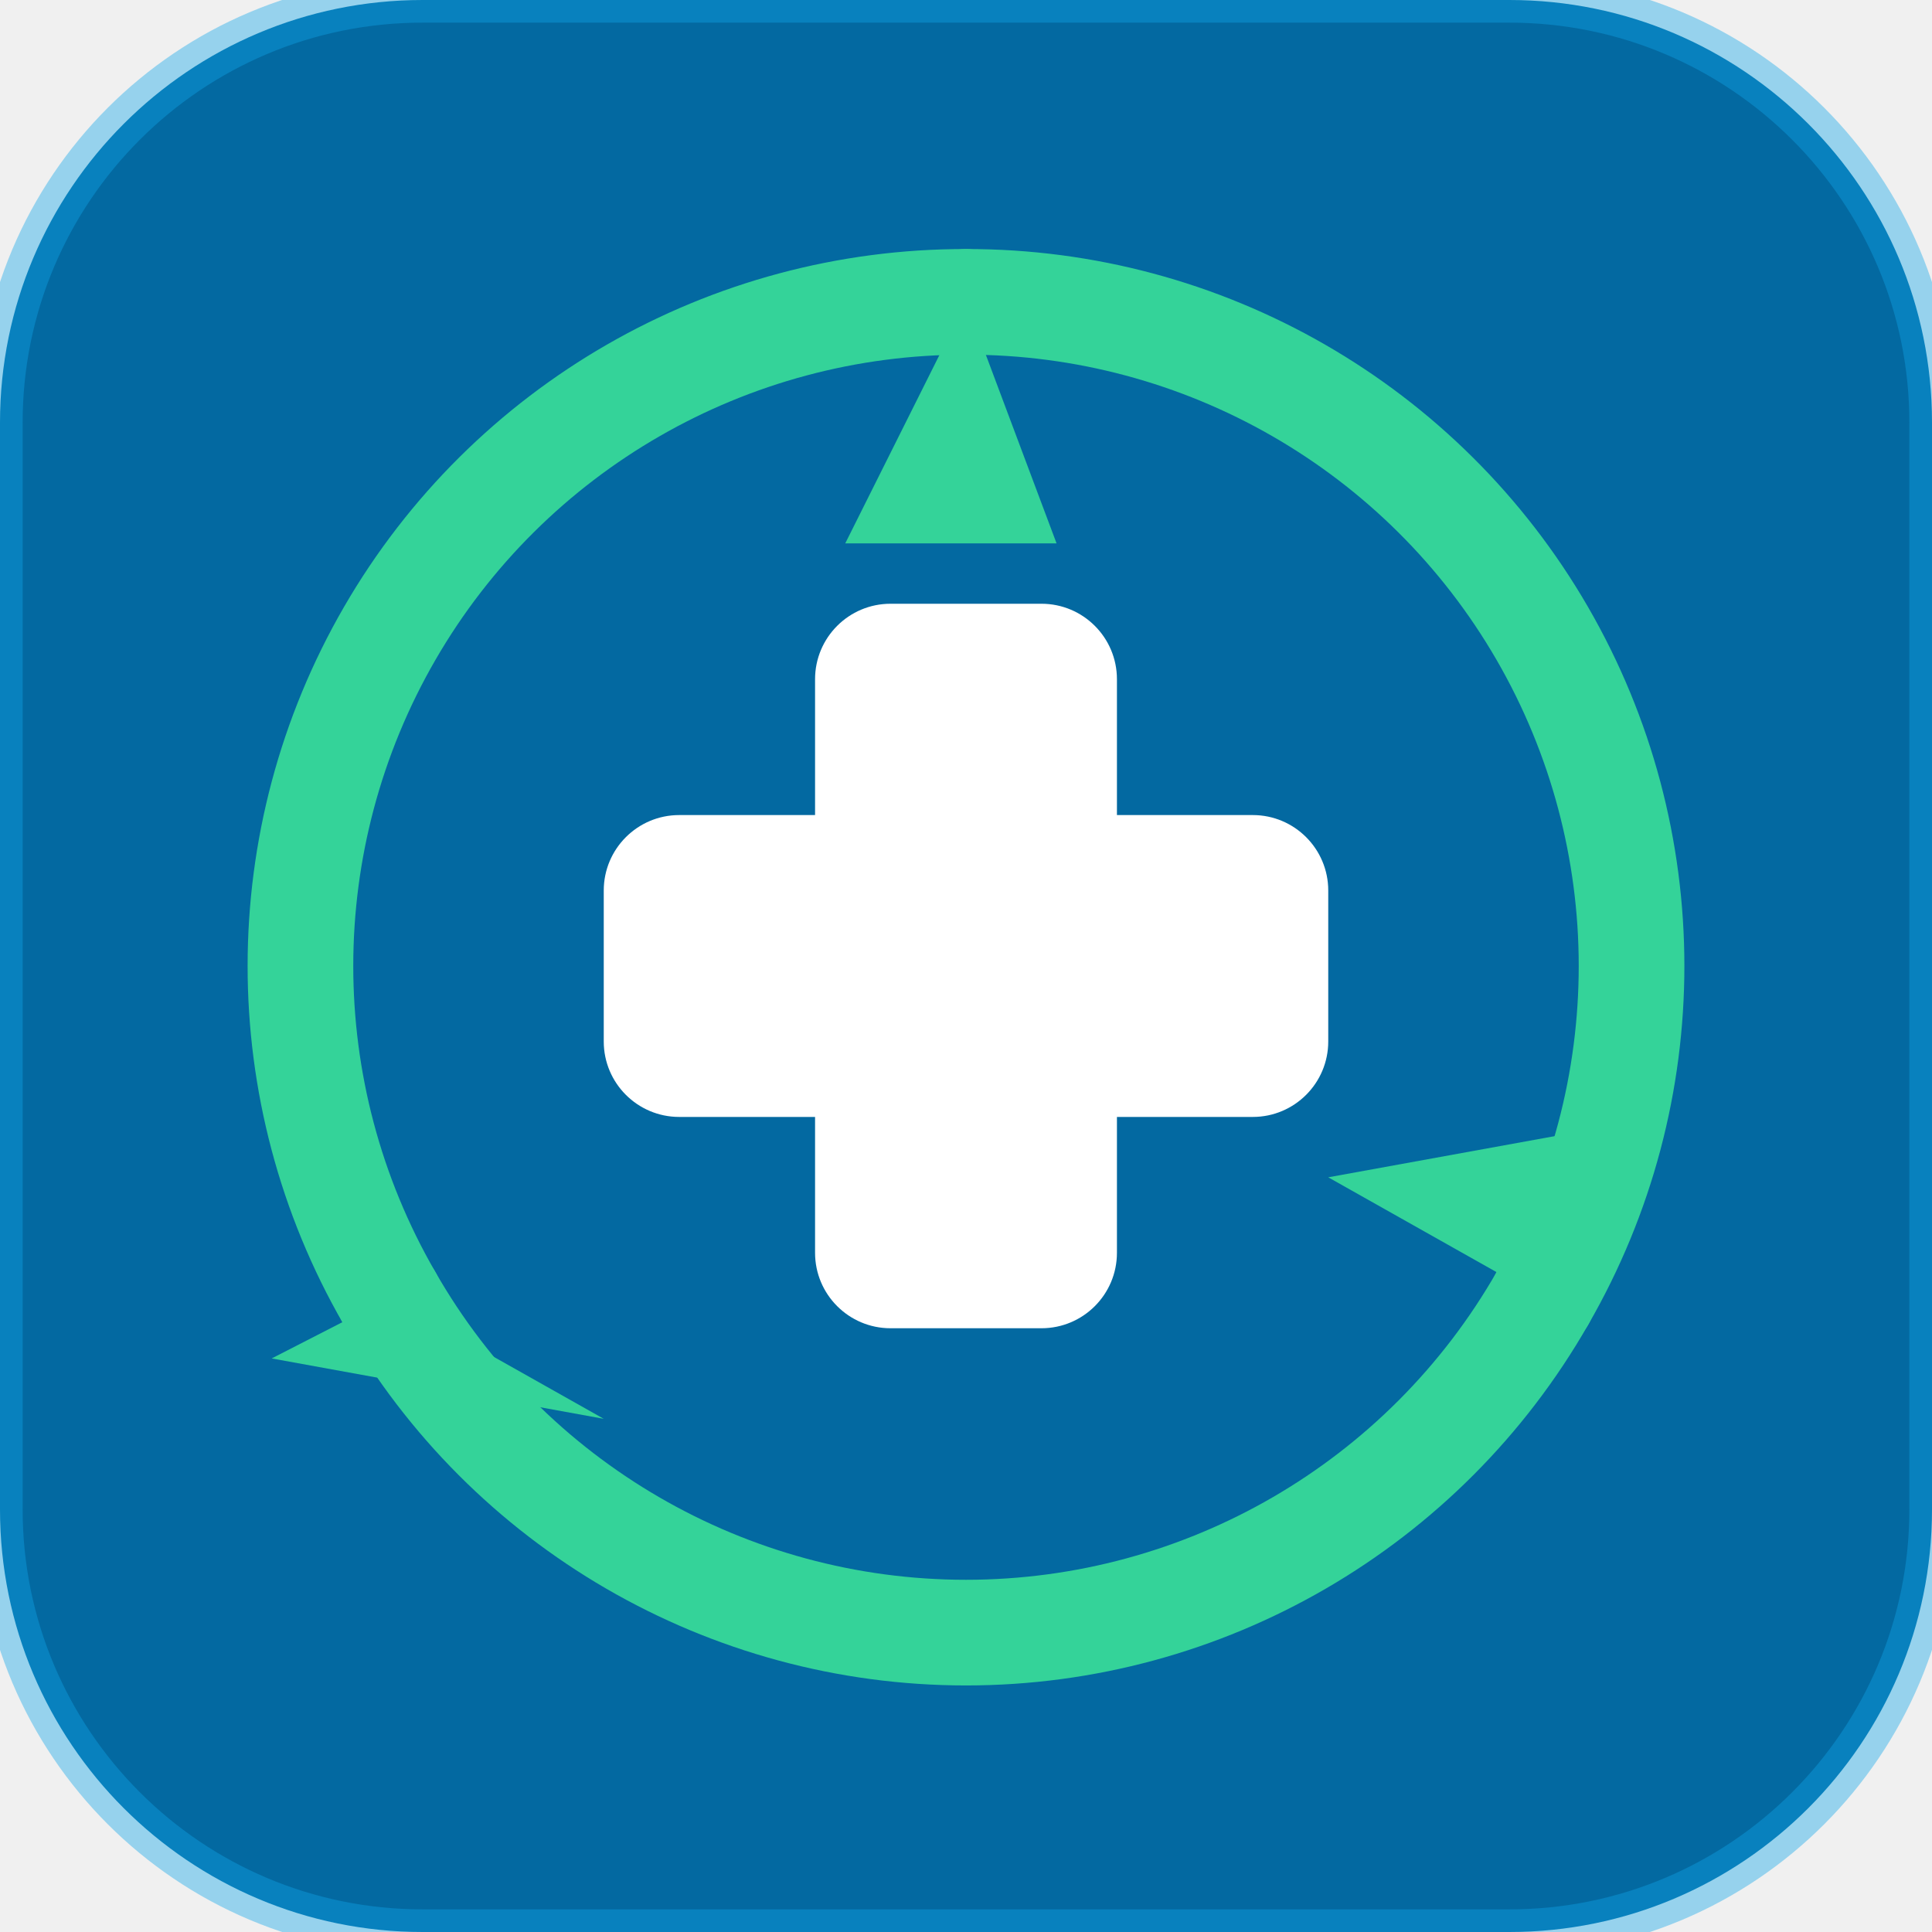
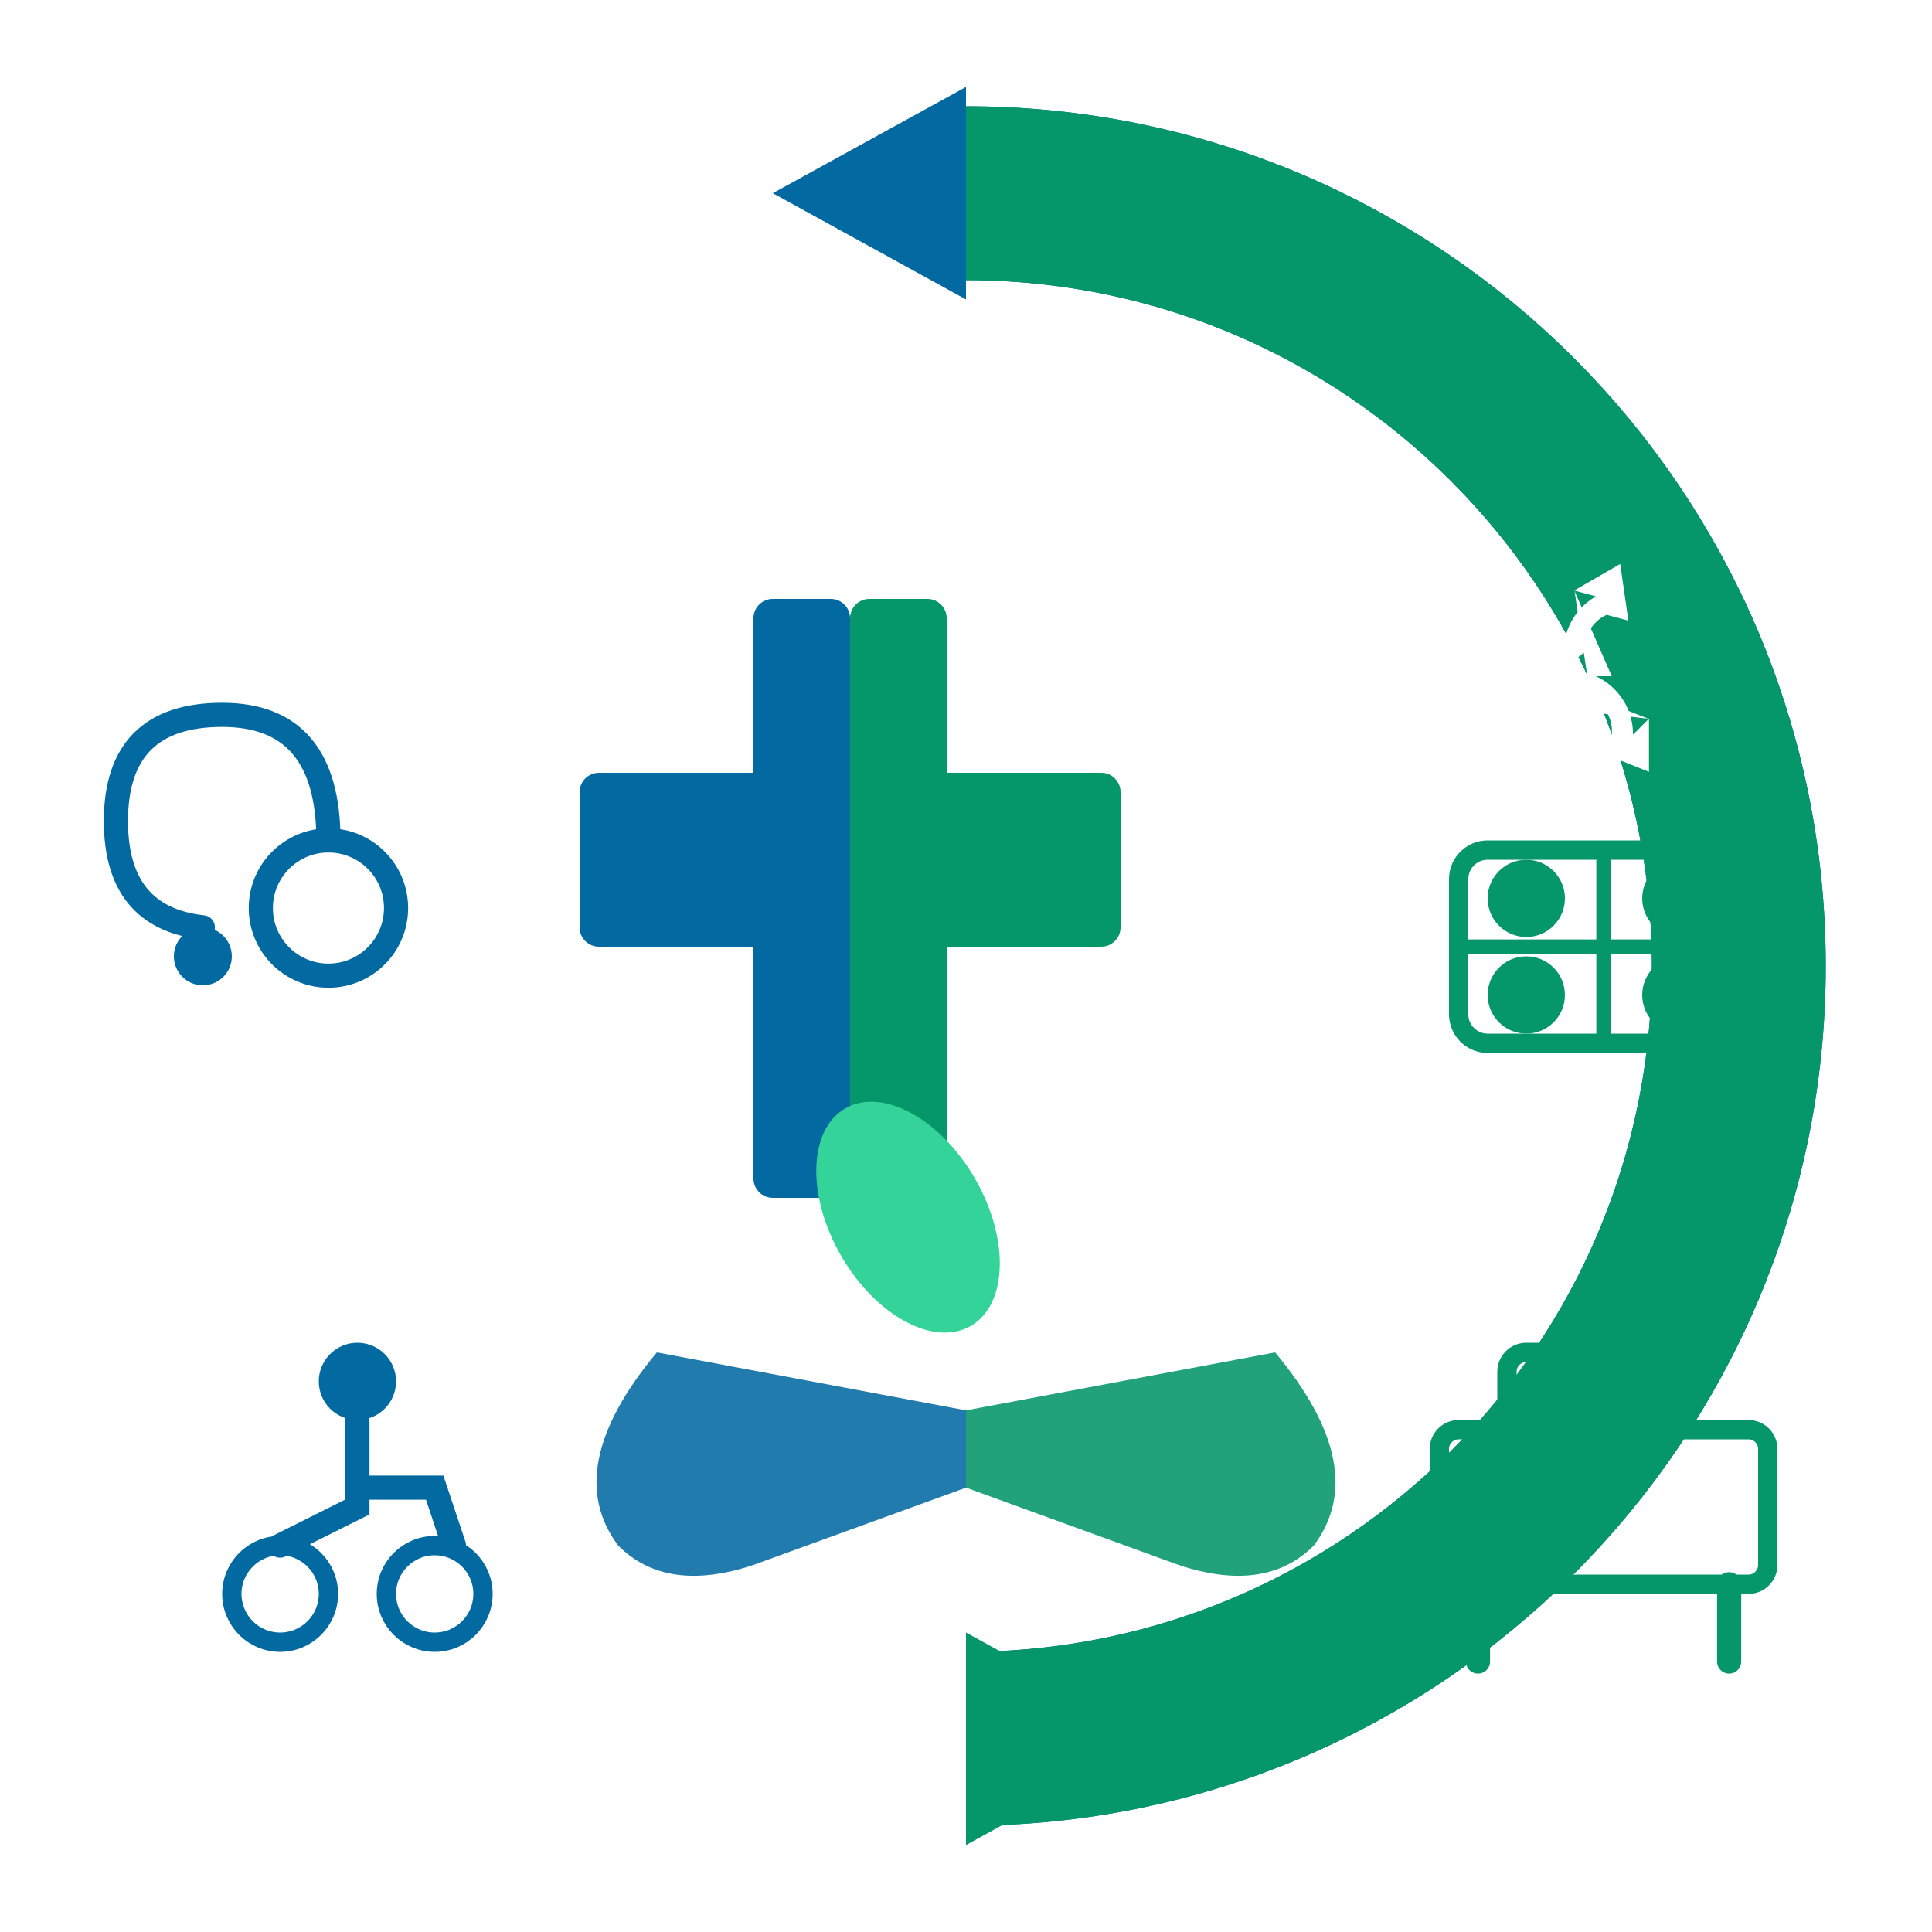
- <svg xmlns="http://www.w3.org/2000/svg" viewBox="0 0 64 64" width="64" height="64" shape-rendering="geometricPrecision">
-   <rect width="64" height="64" rx="14" fill="#0369a1" />
-   <rect width="64" height="64" rx="14" fill="none" stroke="#0ea5e9" stroke-width="1.5" opacity="0.4" />
-   <path d="M 32 10        A 22 22 0 0 1 51.1 43" fill="none" stroke="#34d399" stroke-width="3.5" stroke-linecap="round" />
-   <polygon points="51.1,43 44,39 55,37" fill="#34d399" />
-   <path d="M 51.1 43        A 22 22 0 0 1 12.9 43" fill="none" stroke="#34d399" stroke-width="3.5" stroke-linecap="round" />
-   <polygon points="12.9,43 20,47 9,45" fill="#34d399" />
-   <path d="M 12.9 43        A 22 22 0 0 1 32 10" fill="none" stroke="#34d399" stroke-width="3.5" stroke-linecap="round" />
-   <polygon points="32,10 35,18 28,18" fill="#34d399" />
-   <rect x="27" y="20" width="10" height="24" rx="2.5" fill="white" />
-   <rect x="20" y="27" width="24" height="10" rx="2.5" fill="white" />
+ <svg xmlns="http://www.w3.org/2000/svg" viewBox="0 0 200 200" shape-rendering="geometricPrecision">
+   <rect width="200" height="200" fill="white" />
+   <path d="M 100 180 A 80 80 0 0 0 100 20" fill="none" stroke="#0369a1" stroke-width="18" stroke-linecap="butt" />
+   <polygon points="80,20 100,9 100,31" fill="#0369a1" />
+   <path d="M 100 20 A 80 80 0 0 1 100 180" fill="none" stroke="#059669" stroke-width="18" stroke-linecap="butt" />
+   <polygon points="120,180 100,169 100,191" fill="#059669" />
+   <path d="M 36 72 C 36 68 33 65 30 67 C 27 69 28 73 31 76 L 36 81 L 41 76 C 44 73 45 69 42 67 C 39 65 36 68 36 72Z" fill="white" />
+   <g transform="translate(163,70) scale(0.55)">
+     <path d="M0-16 L7 0 L4 0 A12 12 0 0 1 11 11 L14 8 L14 18 L4 14 L7 11 A7 7 0 0 0 3 4Z" fill="white" />
+     <path d="M0-16 L7 0 L4 0 A12 12 0 0 1 11 11 L14 8 L14 18 L4 14 L7 11 A7 7 0 0 0 3 4Z" fill="white" transform="rotate(120)" />
+     <path d="M0-16 L7 0 L4 0 A12 12 0 0 1 11 11 L14 8 L14 18 L4 14 L7 11 A7 7 0 0 0 3 4Z" fill="white" transform="rotate(240)" />
+   </g>
+   <rect x="78" y="62" width="10" height="62" rx="2" fill="#0369a1" />
+   <rect x="60" y="80" width="28" height="18" rx="2" fill="#0369a1" />
+   <rect x="88" y="62" width="10" height="62" rx="2" fill="#059669" />
+   <rect x="88" y="80" width="28" height="18" rx="2" fill="#059669" />
+   <ellipse cx="94" cy="126" rx="8" ry="13" fill="#34d399" transform="rotate(-30 94 126)" />
+   <path d="M 68 140 Q 58 152 64 160 Q 69 165 78 162 L 100 154 L 100 146 Z" fill="#0369a1" opacity="0.88" />
+   <path d="M 132 140 Q 142 152 136 160 Q 131 165 122 162 L 100 154 L 100 146 Z" fill="#059669" opacity="0.88" />
+   <circle cx="34" cy="94" r="7" fill="none" stroke="#0369a1" stroke-width="2.5" />
+   <path d="M 34 87 Q 34 74 23 74 Q 12 74 12 85 Q 12 95 21 96" fill="none" stroke="#0369a1" stroke-width="2.5" stroke-linecap="round" />
+   <circle cx="21" cy="99" r="3" fill="#0369a1" />
+   <circle cx="37" cy="143" r="4" fill="#0369a1" />
+   <path d="M 37 147 L 37 156 L 29 160" fill="none" stroke="#0369a1" stroke-width="2.5" stroke-linecap="round" />
+   <path d="M 37 154 L 45 154 L 47 160" fill="none" stroke="#0369a1" stroke-width="2.5" stroke-linecap="round" />
+   <circle cx="29" cy="165" r="5" fill="none" stroke="#0369a1" stroke-width="2" />
+   <circle cx="45" cy="165" r="5" fill="none" stroke="#0369a1" stroke-width="2" />
+   <rect x="151" y="88" width="30" height="20" rx="3" fill="none" stroke="#059669" stroke-width="2" />
+   <line x1="166" y1="88" x2="166" y2="108" stroke="#059669" stroke-width="1.5" />
+   <line x1="151" y1="98" x2="181" y2="98" stroke="#059669" stroke-width="1.5" />
+   <ellipse cx="158" cy="93" rx="4" ry="4" fill="#059669" />
+   <ellipse cx="174" cy="93" rx="4" ry="4" fill="#059669" />
+   <ellipse cx="158" cy="103" rx="4" ry="4" fill="#059669" />
+   <ellipse cx="174" cy="103" rx="4" ry="4" fill="#059669" />
+   <rect x="149" y="148" width="34" height="16" rx="2" fill="none" stroke="#059669" stroke-width="2" />
+   <rect x="156" y="140" width="14" height="8" rx="2" fill="none" stroke="#059669" stroke-width="2" />
+   <line x1="153" y1="164" x2="153" y2="172" stroke="#059669" stroke-width="2.5" stroke-linecap="round" />
+   <line x1="179" y1="164" x2="179" y2="172" stroke="#059669" stroke-width="2.5" stroke-linecap="round" />
</svg>
